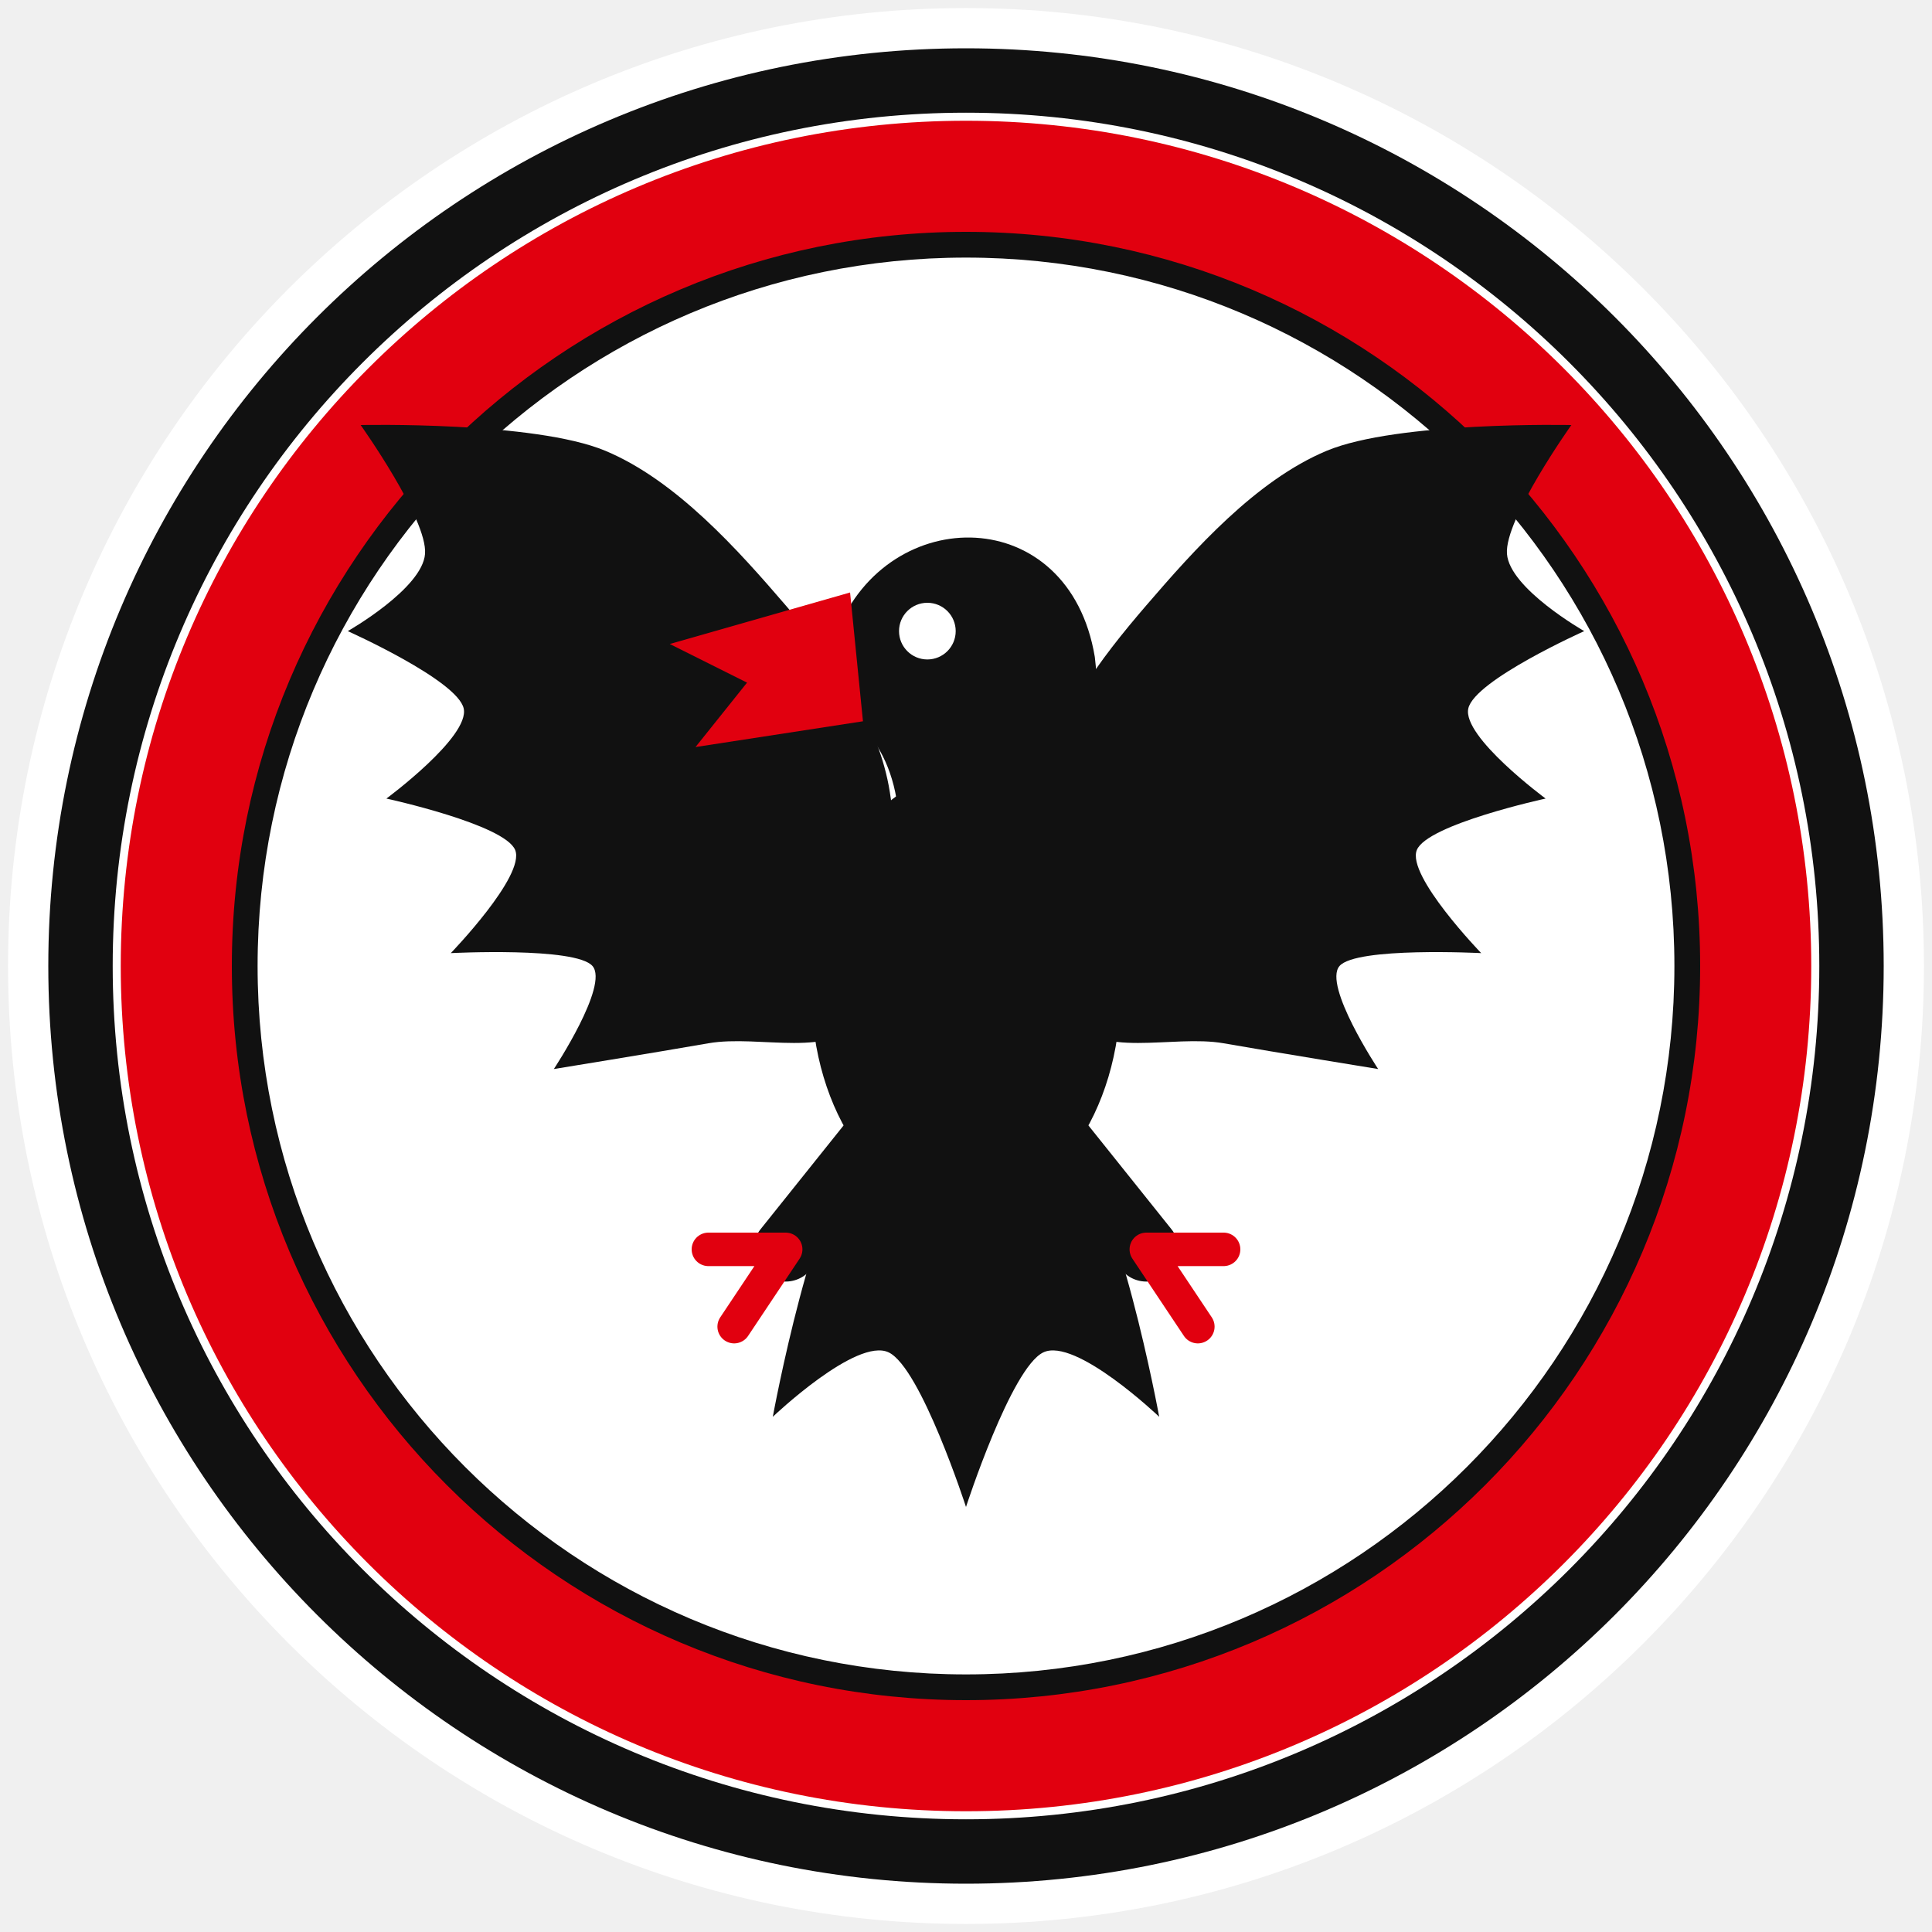
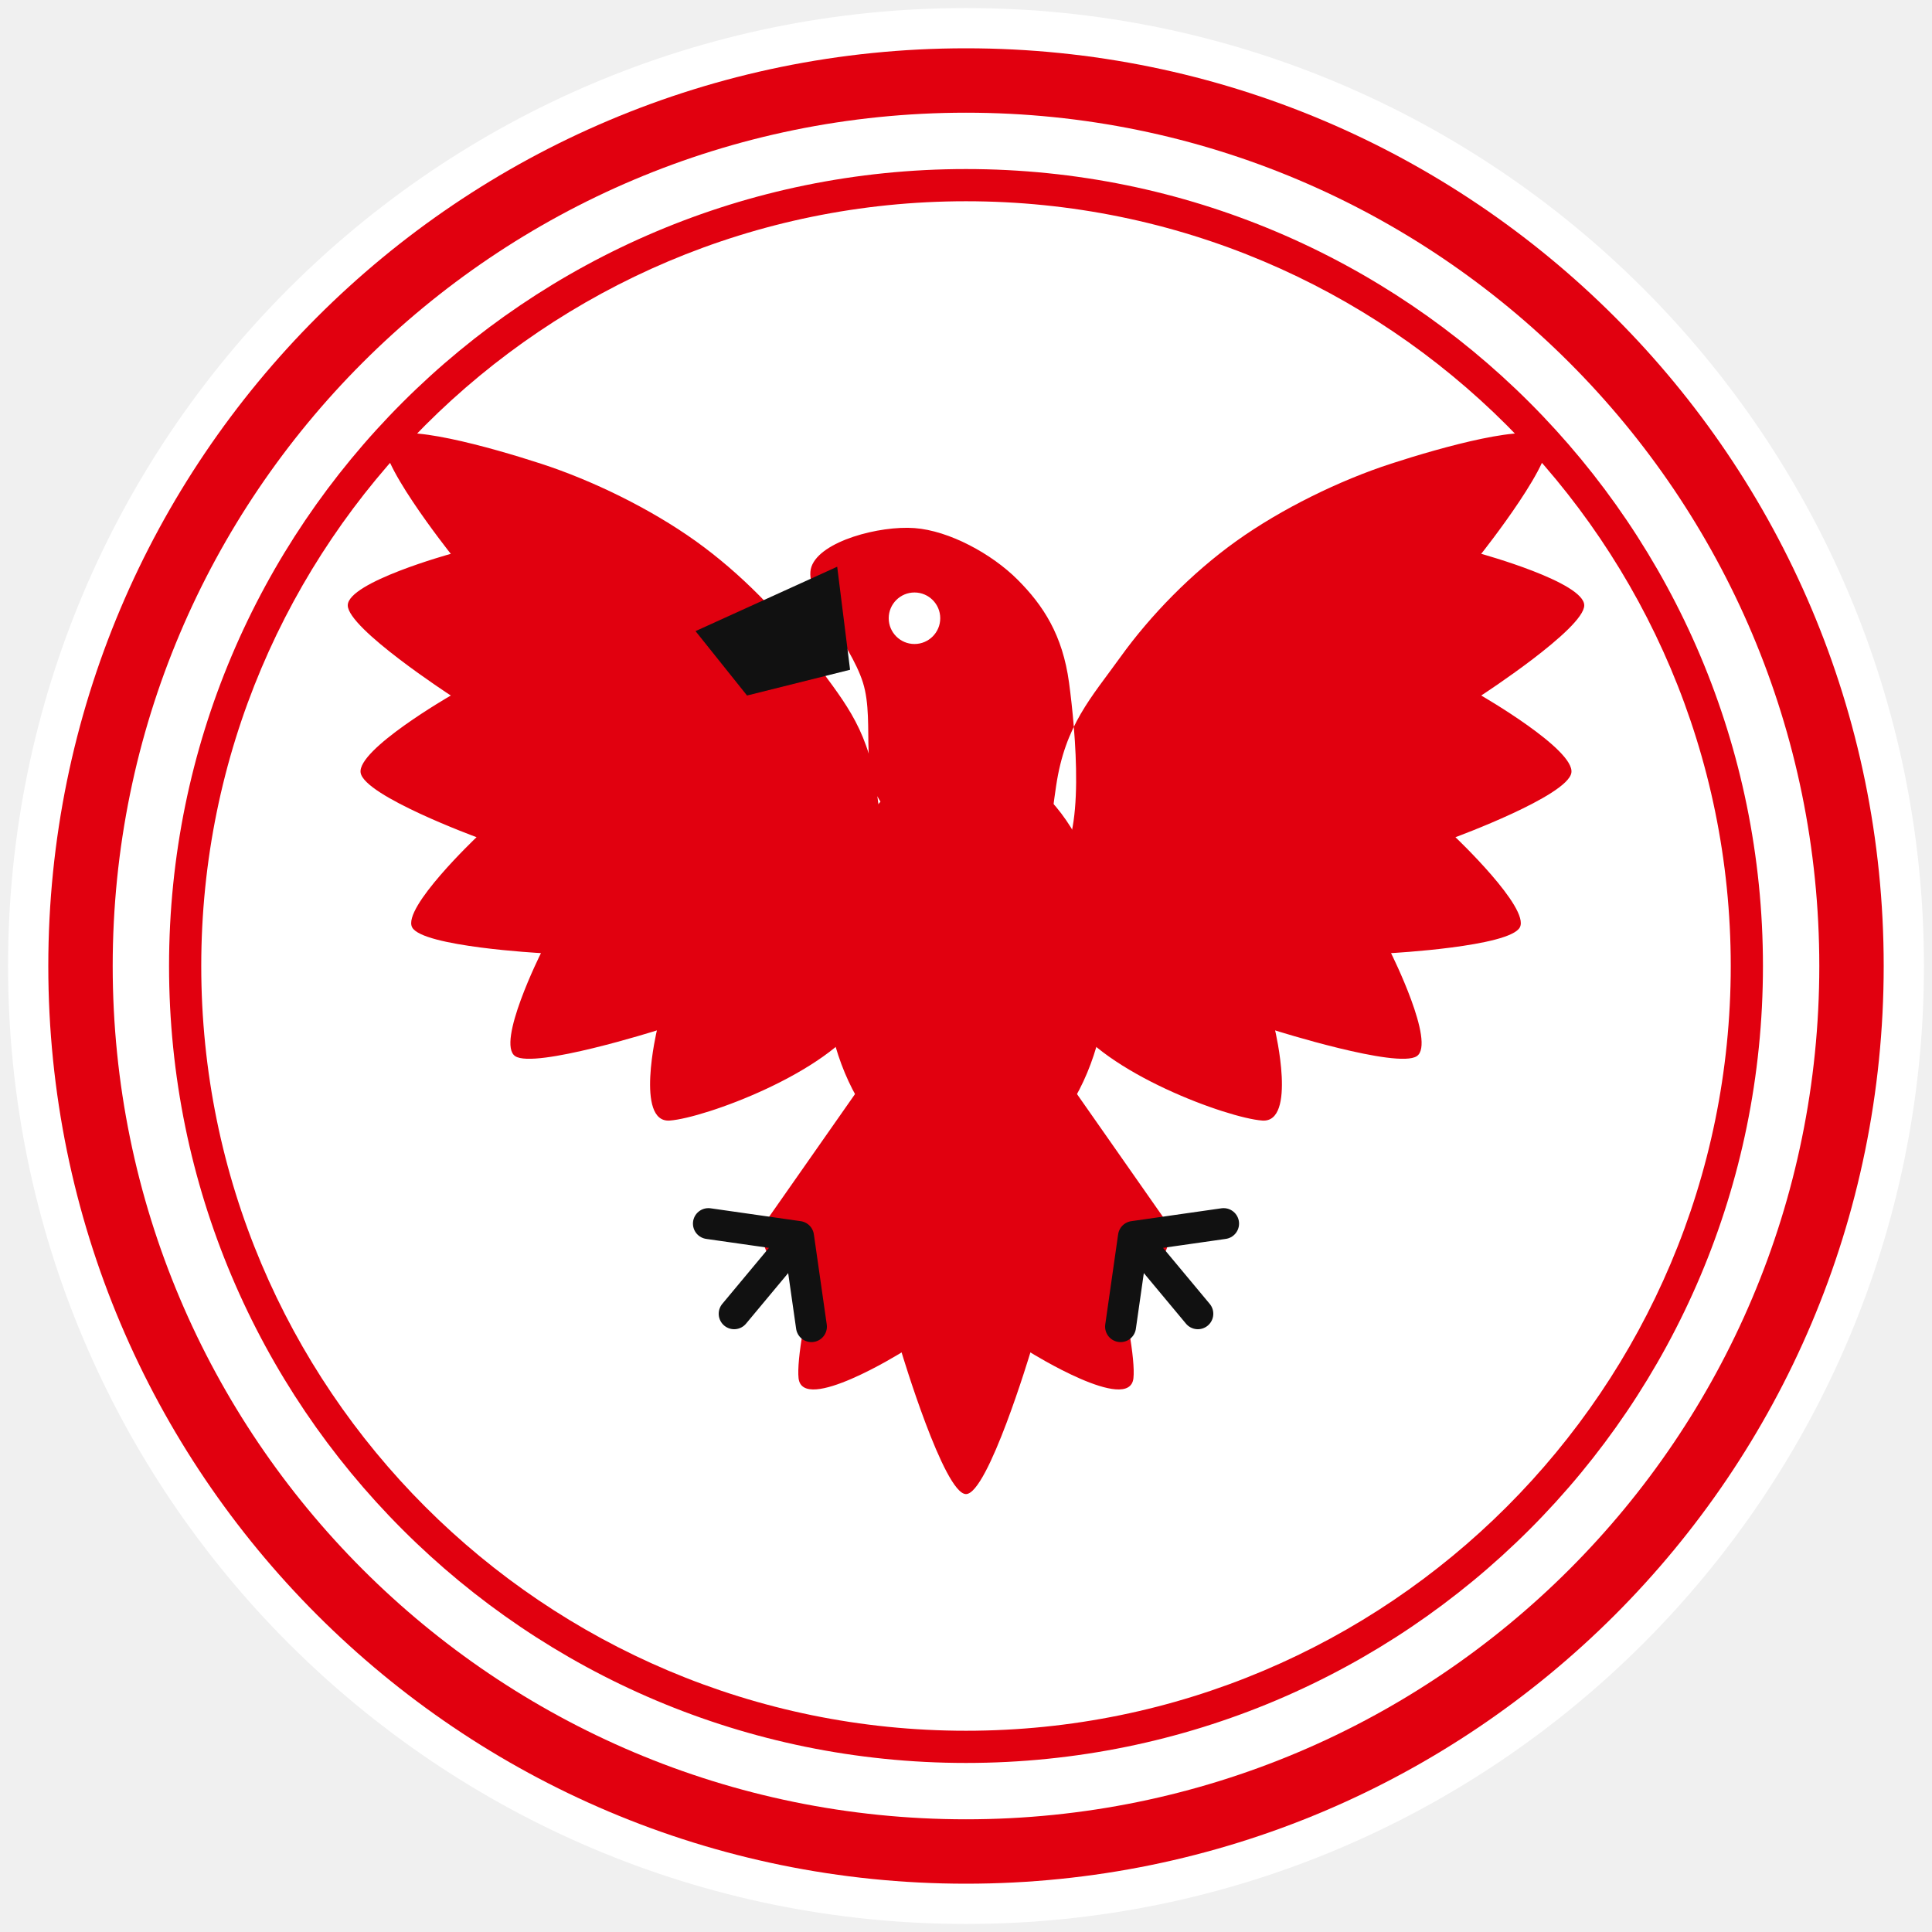
<svg xmlns="http://www.w3.org/2000/svg" viewBox="0 0 120 120" width="120" height="120">
  <defs>
    <clipPath id="c-eintracht-frankfurt">
      <path d="M7 60A53 53 0 1 1 113 60A53 53 0 1 1 7 60Z" />
    </clipPath>
  </defs>
  <path d="M3 60A57 57 0 1 1 117 60A57 57 0 1 1 3 60Z" fill="#fff" stroke="#fff" stroke-width="5" stroke-linejoin="round" />
-   <path d="M3 60A57 57 0 1 1 117 60A57 57 0 1 1 3 60Z" fill="#111" />
+   <path d="M3 60A57 57 0 1 1 117 60A57 57 0 1 1 3 60Z" fill="#e1000f" />
  <path d="M7 60A53 53 0 1 1 113 60A53 53 0 1 1 7 60Z" fill="#fff" />
-   <path fill-rule="evenodd" fill="#e1000f" d="M7.5 60A52.5 52.5 0 1 1 112.5 60A52.5 52.5 0 1 1 7.5 60ZM14.5 60A45.5 45.5 0 1 0 105.5 60A45.5 45.5 0 1 0 14.5 60Z" />
-   <path fill-rule="evenodd" fill="#111" d="M14.4 60A45.6 45.6 0 1 1 105.6 60A45.6 45.6 0 1 1 14.4 60ZM16 60A44 44 0 1 0 104 60A44 44 0 1 0 16 60Z" />
+   <path fill-rule="evenodd" fill="#e1000f" d="M10.5 60A49.5 49.5 0 1 1 109.5 60A49.5 49.5 0 1 1 10.5 60ZM12.5 60A47.5 47.5 0 1 0 107.5 60A47.5 47.5 0 1 0 12.5 60Z" />
  <g transform="translate(60 60) scale(0.8) translate(-50 -50)">
-     <path d="M56 36C57 30.7 60.3 26.3 64 22C67.7 17.7 72.5 12.3 78 10C83.5 7.7 97 8 97 8C97 8 91.8 15.3 92 18C92.2 20.7 98 24 98 24C98 24 89.5 27.8 89 30C88.5 32.2 95 37 95 37C95 37 85.8 39 85 41C84.2 43 90 49 90 49C90 49 80.3 48.5 79 50C77.7 51.5 82 58 82 58C82 58 74 56.7 70 56C66 55.3 60.3 57.3 58 54C55.7 50.7 55 41.3 56 36ZM44 36C43 30.7 39.7 26.3 36 22C32.3 17.7 27.5 12.3 22 10C16.5 7.7 3 8 3 8C3 8 8.2 15.3 8 18C7.8 20.7 2 24 2 24C2 24 10.5 27.8 11 30C11.5 32.2 5 37 5 37C5 37 14.2 39 15 41C15.8 43 10 49 10 49C10 49 19.7 48.5 21 50C22.3 51.5 18 58 18 58C18 58 26 56.7 30 56C34 55.3 39.7 57.3 42 54C44.3 50.7 45 41.3 44 36Z" fill="#111" />
-     <path d="M42 64C38.2 67.5 35 85 35 85C35 85 41.5 78.8 44 80C46.5 81.2 50 92 50 92C50 92 53.5 81.2 56 80C58.5 78.8 65 85 65 85C65 85 61.8 67.5 58 64C54.2 60.5 45.8 60.5 42 64Z" fill="#111" />
-     <ellipse cx="50" cy="52" rx="12" ry="17" fill="#111" />
-     <path d="M40 24C44 14 58 14 60 26C61 34 57 40 54 44L44 44C46 38 44 32 40 30Z" fill="#111" />
-     <path d="M41 21L27 25L33 28L29 33L42 31Z" fill="#e1000f" />
-     <circle cx="47" cy="24" r="2.2" fill="#fff" />
-     <path d="M44 62L36 72M56 62L64 72" fill="none" stroke="#111" stroke-width="5" stroke-linecap="round" stroke-linejoin="round" />
-     <path d="M36 72L30 72M36 72L32 78M64 72L70 72M64 72L68 78" fill="none" stroke="#e1000f" stroke-width="2.6" stroke-linecap="round" stroke-linejoin="round" />
+     <path d="M57 36C57.7 31.3 59.7 29.2 62 26C64.3 22.8 67.5 19.5 71 17C74.5 14.5 79 12.3 83 11C87 9.7 93.8 7.8 95 9C96.2 10.2 90 18 90 18C90 18 98 20.2 98 22C98 23.8 90 29 90 29C90 29 97.3 33.2 97 35C96.7 36.8 88 40 88 40C88 40 93.8 45.5 93 47C92.2 48.5 83 49 83 49C83 49 86.5 56 85 57C83.5 58 74 55 74 55C74 55 75.7 62.2 73 62C70.3 61.8 60.7 58.3 58 54C55.3 49.7 56.3 40.7 57 36ZM43 36C42.3 31.3 40.3 29.2 38 26C35.7 22.8 32.5 19.5 29 17C25.5 14.5 21 12.3 17 11C13 9.7 6.2 7.8 5 9C3.8 10.2 10 18 10 18C10 18 2 20.2 2 22C2 23.8 10 29 10 29C10 29 2.7 33.2 3 35C3.3 36.8 12 40 12 40C12 40 6.2 45.5 7 47C7.8 48.5 17 49 17 49C17 49 13.5 56 15 57C16.5 58 26 55 26 55C26 55 24.3 62.2 27 62C29.7 61.8 39.3 58.3 42 54C44.7 49.7 43.7 40.7 43 36ZM43 63C39.7 66.2 36.7 79.2 37 82C37.3 84.8 45 80 45 80C45 80 48.3 91 50 91C51.7 91 55 80 55 80C55 80 62.7 84.8 63 82C63.3 79.2 60.3 66.2 57 63C53.7 59.8 46.3 59.8 43 63ZM57 42C59.3 40.3 58.5 31.7 58 28C57.5 24.3 56 22 54 20C52 18 48.7 16.2 46 16C43.3 15.8 38.7 17 38 19C37.3 21 41 24.8 42 28C43 31.2 41.5 35.7 44 38C46.5 40.3 54.7 43.7 57 42Z" fill="#e1000f" />
+     <ellipse cx="50" cy="50" rx="11" ry="16" fill="#e1000f" />
+     <path d="M40 19L29 24L33 29L41 27Z" fill="#111" />
+     <circle cx="46" cy="23" r="2" fill="#fff" />
+     <path d="M44 61L37 71M56 61L63 71" fill="none" stroke="#e1000f" stroke-width="5.5" stroke-linecap="round" stroke-linejoin="round" />
+     <path d="M37 71L30 70M37 71L32 77M37 71L38 78M63 71L70 70M63 71L68 77M63 71L62 78" fill="none" stroke="#111" stroke-width="2.4" stroke-linecap="round" stroke-linejoin="round" />
  </g>
</svg>
